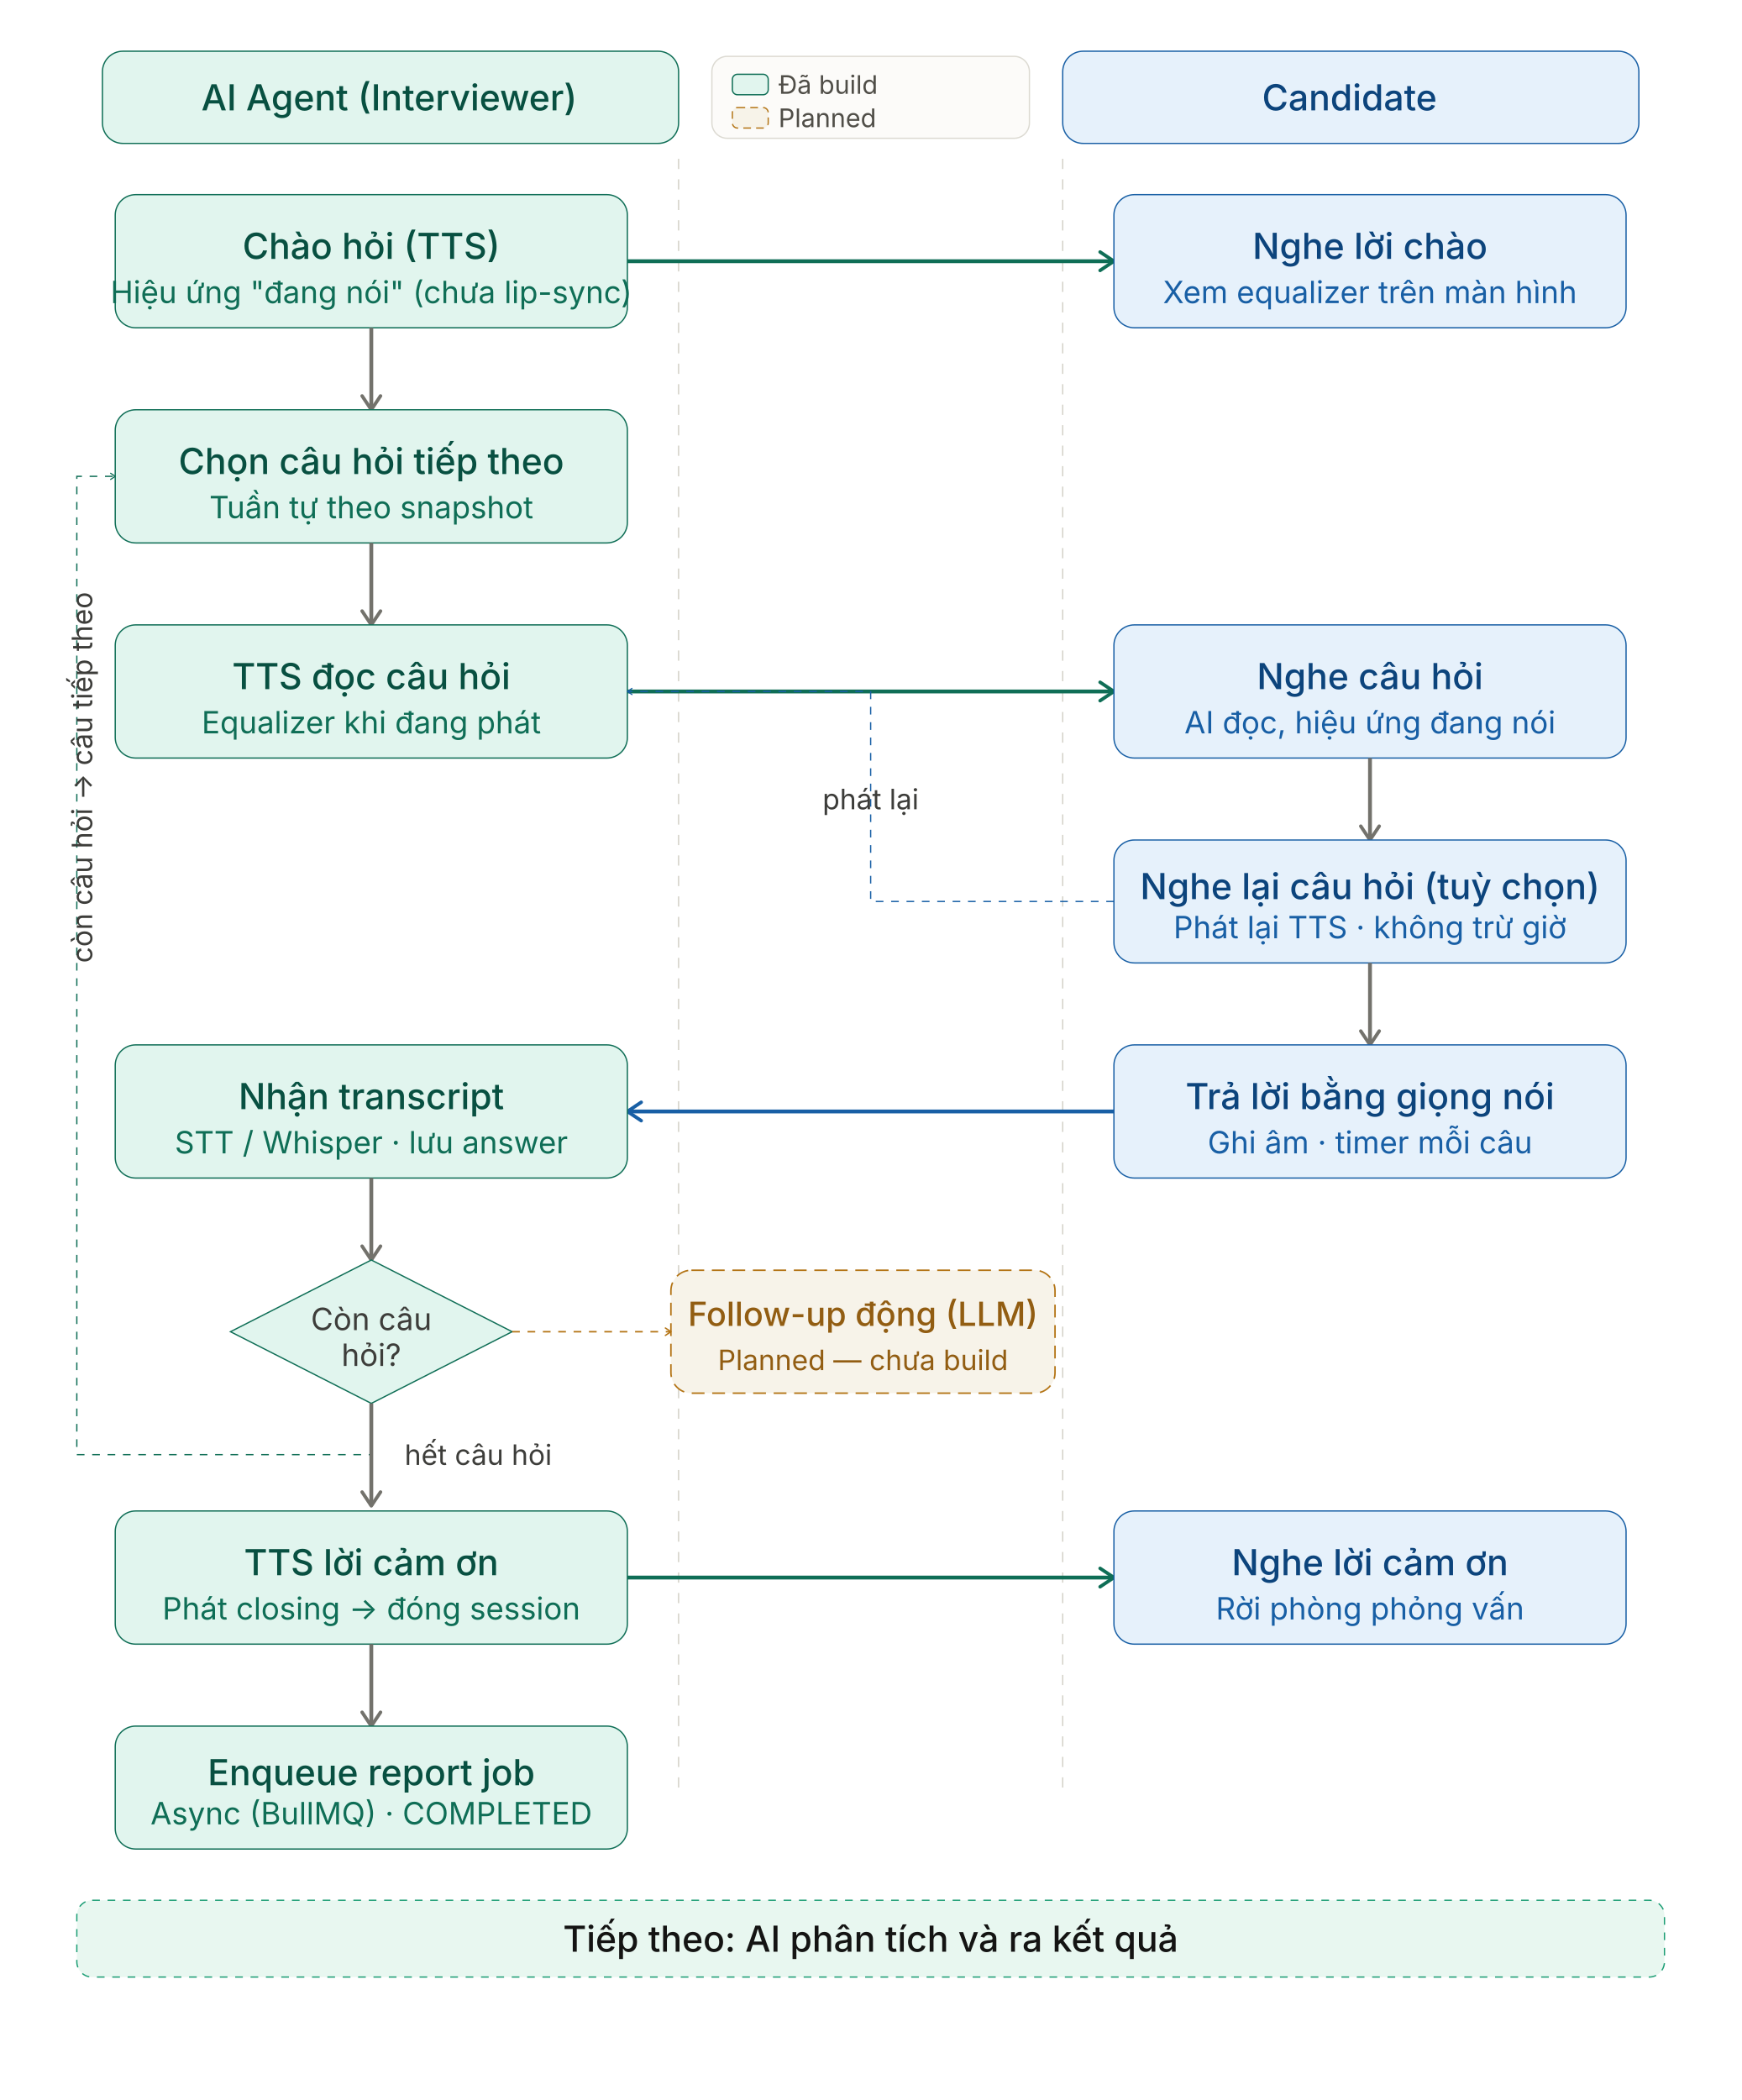
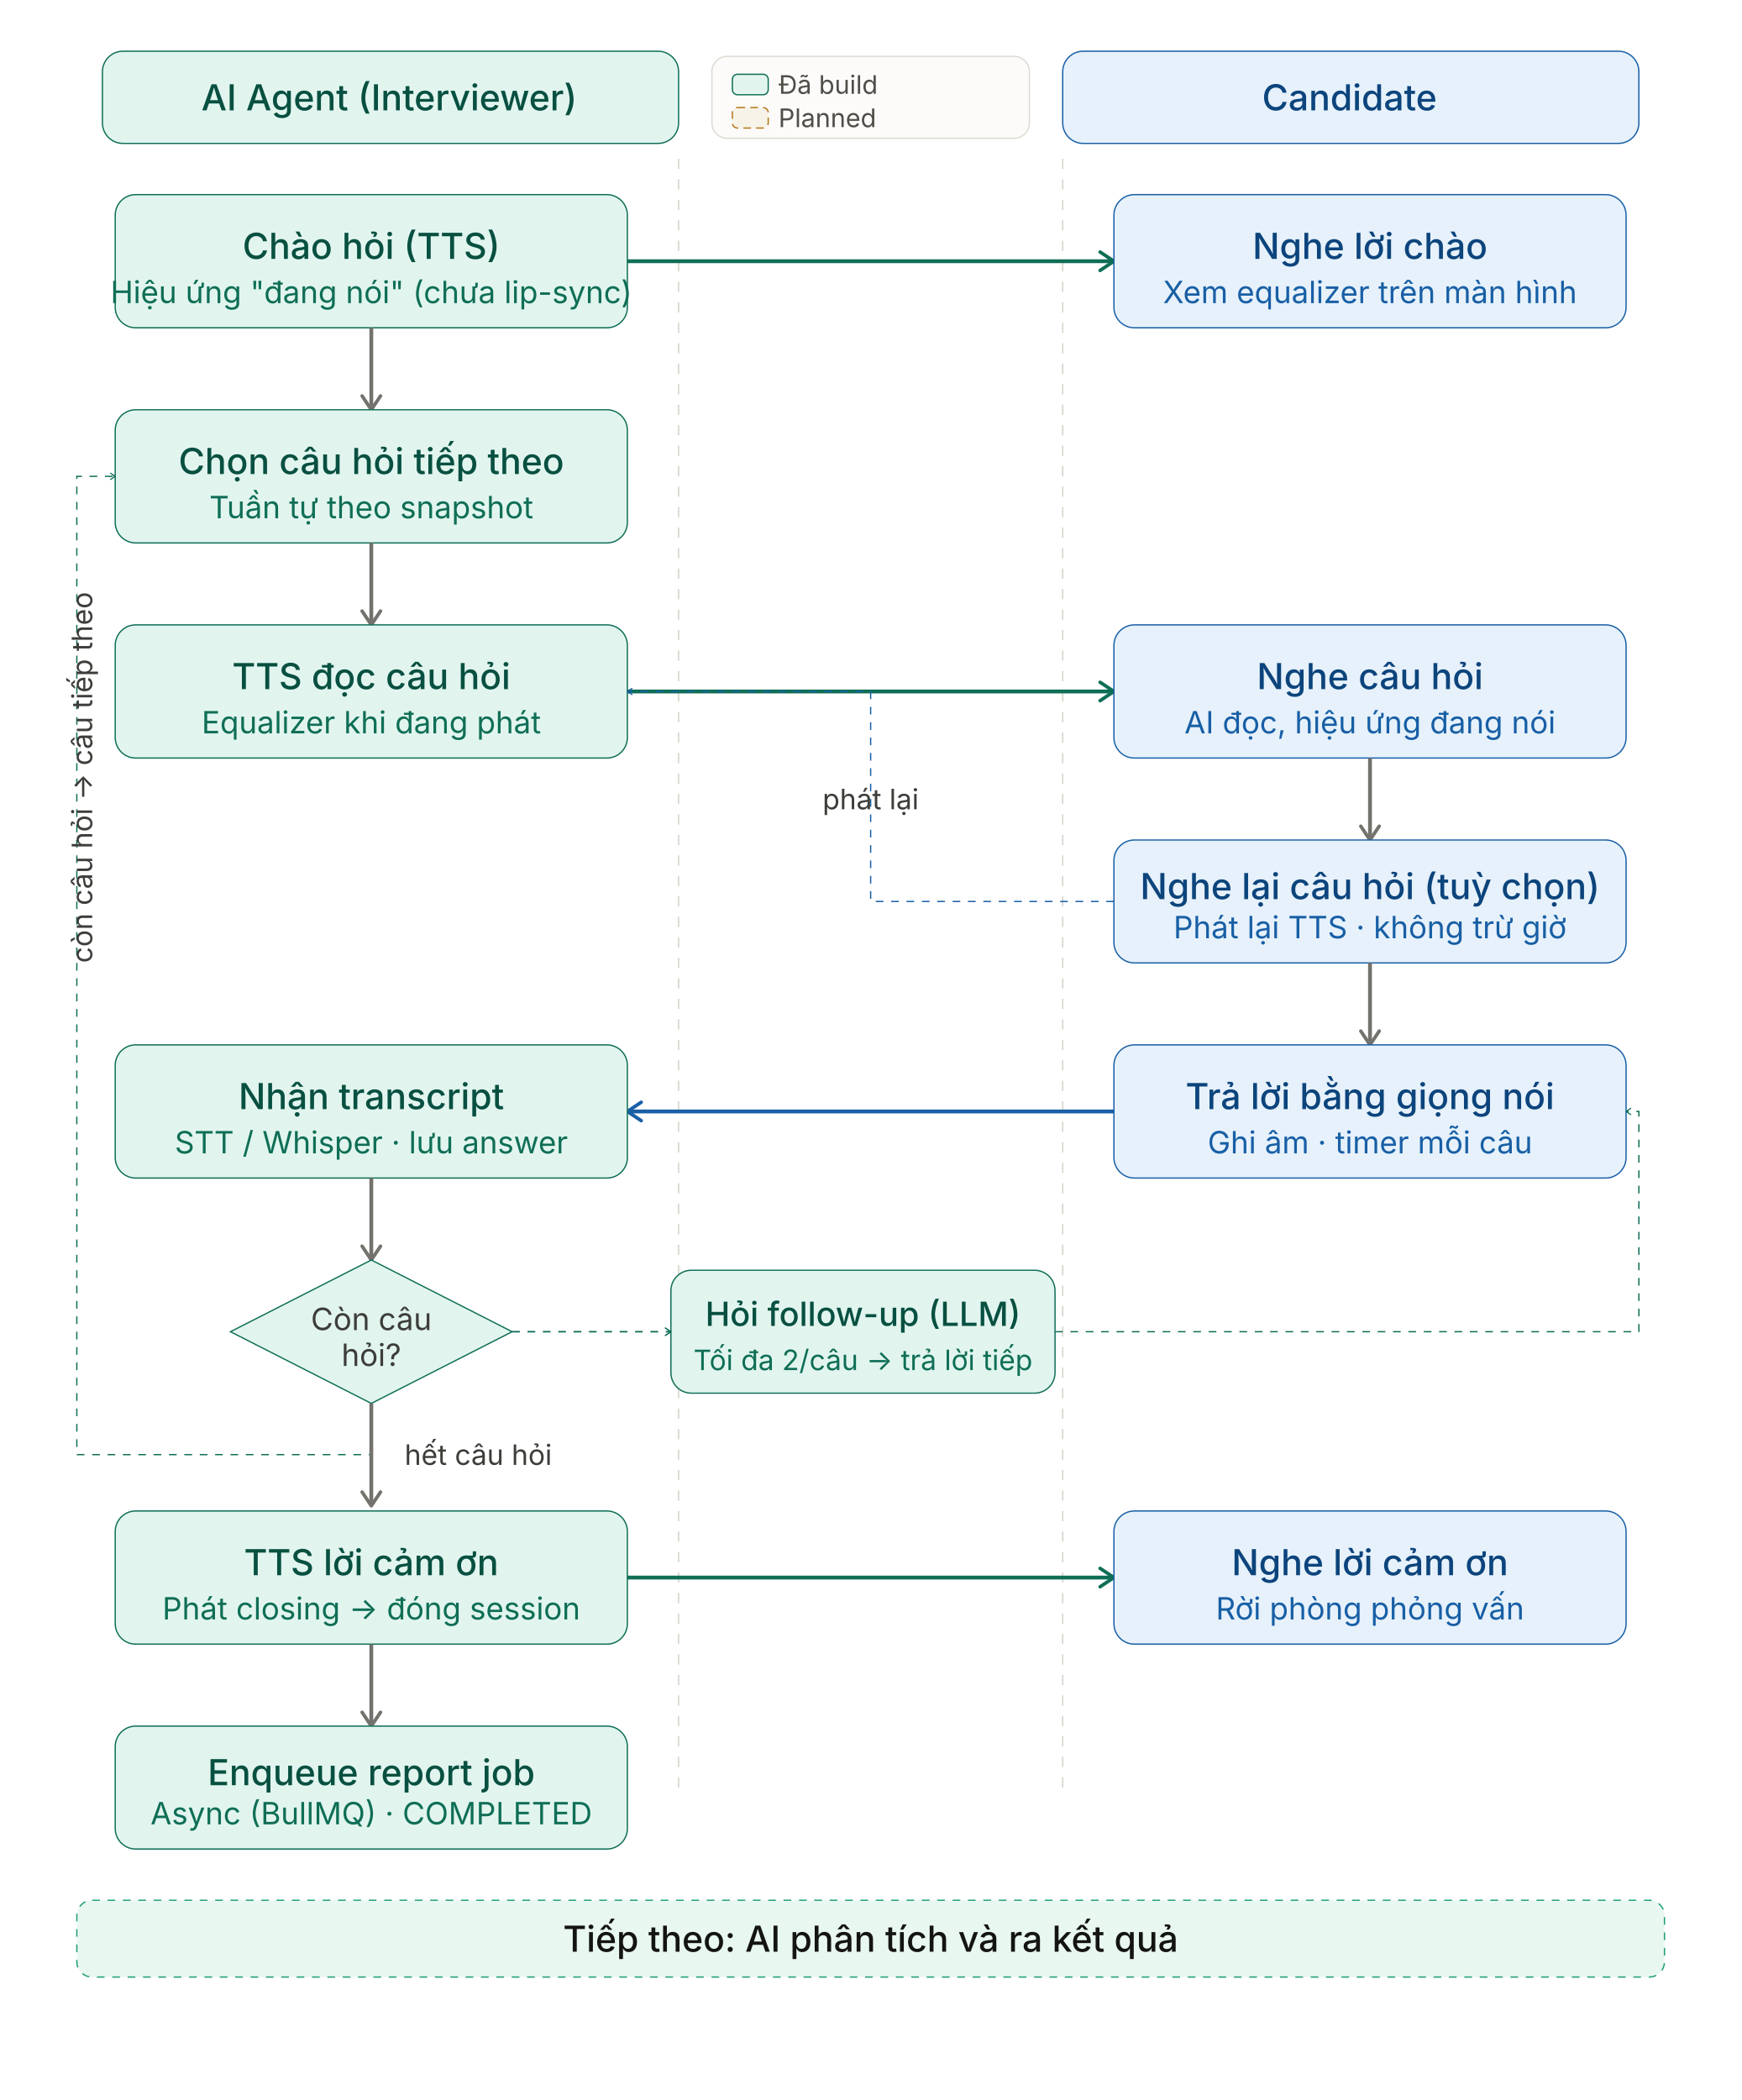
<svg xmlns="http://www.w3.org/2000/svg" width="100%" viewBox="0 0 680 820" role="img" font-family="'Anthropic Sans', -apple-system, BlinkMacSystemFont, 'Segoe UI', sans-serif">
  <defs>
    <marker id="arrow" viewBox="0 0 10 10" refX="8" refY="5" markerWidth="6" markerHeight="6" orient="auto-start-reverse">
      <path d="M2 1L8 5L2 9" fill="none" stroke="context-stroke" stroke-width="1.5" stroke-linecap="round" stroke-linejoin="round" />
    </marker>
  </defs>
  <rect x="40" y="20" width="225" height="36" rx="8" fill="rgb(225,245,238)" stroke="rgb(15,110,86)" stroke-width="0.5" />
  <text x="152" y="38" text-anchor="middle" dominant-baseline="central" fill="rgb(8,80,65)" font-size="14" font-weight="500">AI Agent (Interviewer)</text>
  <rect x="415" y="20" width="225" height="36" rx="8" fill="rgb(230,241,251)" stroke="rgb(24,95,165)" stroke-width="0.5" />
  <text x="527" y="38" text-anchor="middle" dominant-baseline="central" fill="rgb(12,68,124)" font-size="14" font-weight="500">Candidate</text>
  <rect x="278" y="22" width="124" height="32" rx="6" fill="rgb(252,251,249)" stroke="rgb(220,218,210)" stroke-width="0.5" />
  <rect x="286" y="29" width="14" height="8" rx="2" fill="rgb(225,245,238)" stroke="rgb(15,110,86)" stroke-width="0.5" />
  <text x="304" y="33" dominant-baseline="central" fill="rgb(80,78,72)" font-size="10">Đã build</text>
  <rect x="286" y="42" width="14" height="8" rx="2" fill="rgb(247,243,233)" stroke="rgb(180,117,23)" stroke-width="0.5" stroke-dasharray="3 2" />
  <text x="304" y="46" dominant-baseline="central" fill="rgb(80,78,72)" font-size="10">Planned</text>
  <line x1="265" y1="62" x2="265" y2="700" stroke="rgb(211,209,199)" stroke-width="0.5" stroke-dasharray="4 4" />
  <line x1="415" y1="62" x2="415" y2="700" stroke="rgb(211,209,199)" stroke-width="0.5" stroke-dasharray="4 4" />
  <g>
    <rect x="45" y="76" width="200" height="52" rx="8" fill="rgb(225,245,238)" stroke="rgb(15,110,86)" stroke-width="0.5" />
    <text x="145" y="96" text-anchor="middle" dominant-baseline="central" fill="rgb(8,80,65)" font-size="14" font-weight="500">Chào hỏi (TTS)</text>
    <text x="145" y="114" text-anchor="middle" dominant-baseline="central" fill="rgb(15,110,86)" font-size="12">Hiệu ứng "đang nói" (chưa lip-sync)</text>
  </g>
  <path d="M245 102 L435 102" marker-end="url(#arrow)" fill="none" stroke="rgb(15,110,86)" stroke-width="1.5" />
  <rect x="435" y="76" width="200" height="52" rx="8" fill="rgb(230,241,251)" stroke="rgb(24,95,165)" stroke-width="0.5" />
  <text x="535" y="96" text-anchor="middle" dominant-baseline="central" fill="rgb(12,68,124)" font-size="14" font-weight="500">Nghe lời chào</text>
  <text x="535" y="114" text-anchor="middle" dominant-baseline="central" fill="rgb(24,95,165)" font-size="12">Xem equalizer trên màn hình</text>
  <line x1="145" y1="128" x2="145" y2="160" marker-end="url(#arrow)" stroke="rgb(115,114,108)" stroke-width="1.5" />
  <g>
    <rect x="45" y="160" width="200" height="52" rx="8" fill="rgb(225,245,238)" stroke="rgb(15,110,86)" stroke-width="0.5" />
    <text x="145" y="180" text-anchor="middle" dominant-baseline="central" fill="rgb(8,80,65)" font-size="14" font-weight="500">Chọn câu hỏi tiếp theo</text>
    <text x="145" y="198" text-anchor="middle" dominant-baseline="central" fill="rgb(15,110,86)" font-size="12">Tuần tự theo snapshot</text>
  </g>
  <line x1="145" y1="212" x2="145" y2="244" marker-end="url(#arrow)" stroke="rgb(115,114,108)" stroke-width="1.5" />
  <rect x="45" y="244" width="200" height="52" rx="8" fill="rgb(225,245,238)" stroke="rgb(15,110,86)" stroke-width="0.5" />
  <text x="145" y="264" text-anchor="middle" dominant-baseline="central" fill="rgb(8,80,65)" font-size="14" font-weight="500">TTS đọc câu hỏi</text>
  <text x="145" y="282" text-anchor="middle" dominant-baseline="central" fill="rgb(15,110,86)" font-size="12">Equalizer khi đang phát</text>
  <path d="M245 270 L435 270" marker-end="url(#arrow)" fill="none" stroke="rgb(15,110,86)" stroke-width="1.5" />
  <rect x="435" y="244" width="200" height="52" rx="8" fill="rgb(230,241,251)" stroke="rgb(24,95,165)" stroke-width="0.5" />
  <text x="535" y="264" text-anchor="middle" dominant-baseline="central" fill="rgb(12,68,124)" font-size="14" font-weight="500">Nghe câu hỏi</text>
  <text x="535" y="282" text-anchor="middle" dominant-baseline="central" fill="rgb(24,95,165)" font-size="12">AI đọc, hiệu ứng đang nói</text>
  <line x1="535" y1="296" x2="535" y2="328" marker-end="url(#arrow)" stroke="rgb(115,114,108)" stroke-width="1.5" />
  <g>
    <rect x="435" y="328" width="200" height="48" rx="8" fill="rgb(230,241,251)" stroke="rgb(24,95,165)" stroke-width="0.5" />
    <text x="535" y="346" text-anchor="middle" dominant-baseline="central" fill="rgb(12,68,124)" font-size="14" font-weight="500">Nghe lại câu hỏi (tuỳ chọn)</text>
    <text x="535" y="362" text-anchor="middle" dominant-baseline="central" fill="rgb(24,95,165)" font-size="12">Phát lại TTS · không trừ giờ</text>
  </g>
  <path d="M435 352 L340 352 L340 270 L245 270" fill="none" stroke="rgb(24,95,165)" stroke-width="0.5" stroke-dasharray="3 3" marker-end="url(#arrow)" />
  <text x="340" y="316" text-anchor="middle" fill="rgb(61,61,58)" font-size="11">phát lại</text>
  <line x1="535" y1="376" x2="535" y2="408" marker-end="url(#arrow)" stroke="rgb(115,114,108)" stroke-width="1.5" />
  <g>
    <rect x="435" y="408" width="200" height="52" rx="8" fill="rgb(230,241,251)" stroke="rgb(24,95,165)" stroke-width="0.5" />
    <text x="535" y="428" text-anchor="middle" dominant-baseline="central" fill="rgb(12,68,124)" font-size="14" font-weight="500">Trả lời bằng giọng nói</text>
    <text x="535" y="446" text-anchor="middle" dominant-baseline="central" fill="rgb(24,95,165)" font-size="12">Ghi âm · timer mỗi câu</text>
  </g>
  <path d="M435 434 L245 434" marker-end="url(#arrow)" fill="none" stroke="rgb(24,95,165)" stroke-width="1.5" />
  <rect x="45" y="408" width="200" height="52" rx="8" fill="rgb(225,245,238)" stroke="rgb(15,110,86)" stroke-width="0.5" />
  <text x="145" y="428" text-anchor="middle" dominant-baseline="central" fill="rgb(8,80,65)" font-size="14" font-weight="500">Nhận transcript</text>
  <text x="145" y="446" text-anchor="middle" dominant-baseline="central" fill="rgb(15,110,86)" font-size="12">STT / Whisper · lưu answer</text>
  <line x1="145" y1="460" x2="145" y2="492" marker-end="url(#arrow)" stroke="rgb(115,114,108)" stroke-width="1.5" />
  <polygon points="145,492 200,520 145,548 90,520" fill="rgb(225,245,238)" stroke="rgb(15,110,86)" stroke-width="0.5" />
  <text x="145" y="515" text-anchor="middle" dominant-baseline="central" fill="rgb(61,61,58)" font-size="12">Còn câu</text>
  <text x="145" y="529" text-anchor="middle" dominant-baseline="central" fill="rgb(61,61,58)" font-size="12">hỏi?</text>
  <g>
-     <rect x="262" y="496" width="150" height="48" rx="8" fill="rgb(247,243,233)" stroke="rgb(180,117,23)" stroke-width="0.6" stroke-dasharray="5 3" />
-     <text x="337" y="513" text-anchor="middle" dominant-baseline="central" fill="rgb(146,93,18)" font-size="13" font-weight="500">Follow-up động (LLM)</text>
-     <text x="337" y="531" text-anchor="middle" dominant-baseline="central" fill="rgb(146,93,18)" font-size="11">Planned — chưa build</text>
+     <rect x="262" y="496" width="150" height="48" rx="8" fill="rgb(225,245,238)" stroke="rgb(15,110,86)" stroke-width="0.5" />
+     <text x="337" y="513" text-anchor="middle" dominant-baseline="central" fill="rgb(8,80,65)" font-size="13" font-weight="500">Hỏi follow-up (LLM)</text>
+     <text x="337" y="531" text-anchor="middle" dominant-baseline="central" fill="rgb(15,110,86)" font-size="11">Tối đa 2/câu → trả lời tiếp</text>
  </g>
-   <path d="M200 520 L262 520" fill="none" stroke="rgb(180,117,23)" stroke-width="0.6" stroke-dasharray="3 3" marker-end="url(#arrow)" />
+   <path d="M200 520 L262 520" fill="none" stroke="rgb(15,110,86)" stroke-width="0.6" stroke-dasharray="3 3" marker-end="url(#arrow)" />
+   <path d="M412 520 L640 520 L640 434 L635 434" fill="none" stroke="rgb(15,110,86)" stroke-width="0.5" stroke-dasharray="3 3" marker-end="url(#arrow)" />
  <path d="M145 548 L145 568 L30 568 L30 186 L45 186" fill="none" stroke="rgb(15,110,86)" stroke-width="0.5" stroke-dasharray="3 3" marker-end="url(#arrow)" />
  <text x="36" y="376" text-anchor="start" fill="rgb(61,61,58)" font-size="11" transform="rotate(-90 36 376)">còn câu hỏi → câu tiếp theo</text>
  <path d="M145 548 L145 588" fill="none" stroke="rgb(115,114,108)" stroke-width="1.5" marker-end="url(#arrow)" />
  <text x="158" y="572" text-anchor="start" fill="rgb(61,61,58)" font-size="11">hết câu hỏi</text>
  <g>
    <rect x="45" y="590" width="200" height="52" rx="8" fill="rgb(225,245,238)" stroke="rgb(15,110,86)" stroke-width="0.5" />
    <text x="145" y="610" text-anchor="middle" dominant-baseline="central" fill="rgb(8,80,65)" font-size="14" font-weight="500">TTS lời cảm ơn</text>
    <text x="145" y="628" text-anchor="middle" dominant-baseline="central" fill="rgb(15,110,86)" font-size="12">Phát closing → đóng session</text>
  </g>
  <path d="M245 616 L435 616" marker-end="url(#arrow)" fill="none" stroke="rgb(15,110,86)" stroke-width="1.5" />
  <rect x="435" y="590" width="200" height="52" rx="8" fill="rgb(230,241,251)" stroke="rgb(24,95,165)" stroke-width="0.5" />
  <text x="535" y="610" text-anchor="middle" dominant-baseline="central" fill="rgb(12,68,124)" font-size="14" font-weight="500">Nghe lời cảm ơn</text>
  <text x="535" y="628" text-anchor="middle" dominant-baseline="central" fill="rgb(24,95,165)" font-size="12">Rời phòng phỏng vấn</text>
  <line x1="145" y1="642" x2="145" y2="674" marker-end="url(#arrow)" stroke="rgb(115,114,108)" stroke-width="1.5" />
  <rect x="45" y="674" width="200" height="48" rx="8" fill="rgb(225,245,238)" stroke="rgb(15,110,86)" stroke-width="0.5" />
  <text x="145" y="692" text-anchor="middle" dominant-baseline="central" fill="rgb(8,80,65)" font-size="14" font-weight="500">Enqueue report job</text>
  <text x="145" y="708" text-anchor="middle" dominant-baseline="central" fill="rgb(15,110,86)" font-size="12">Async (BullMQ) · COMPLETED</text>
  <rect x="30" y="742" width="620" height="30" rx="6" fill="rgb(232,247,240)" stroke="rgb(29,158,117)" stroke-width="0.5" stroke-dasharray="3 3" />
  <text x="340" y="757" text-anchor="middle" dominant-baseline="central" fill="rgb(20,20,19)" font-size="14" font-weight="500">Tiếp theo: AI phân tích và ra kết quả</text>
</svg>
